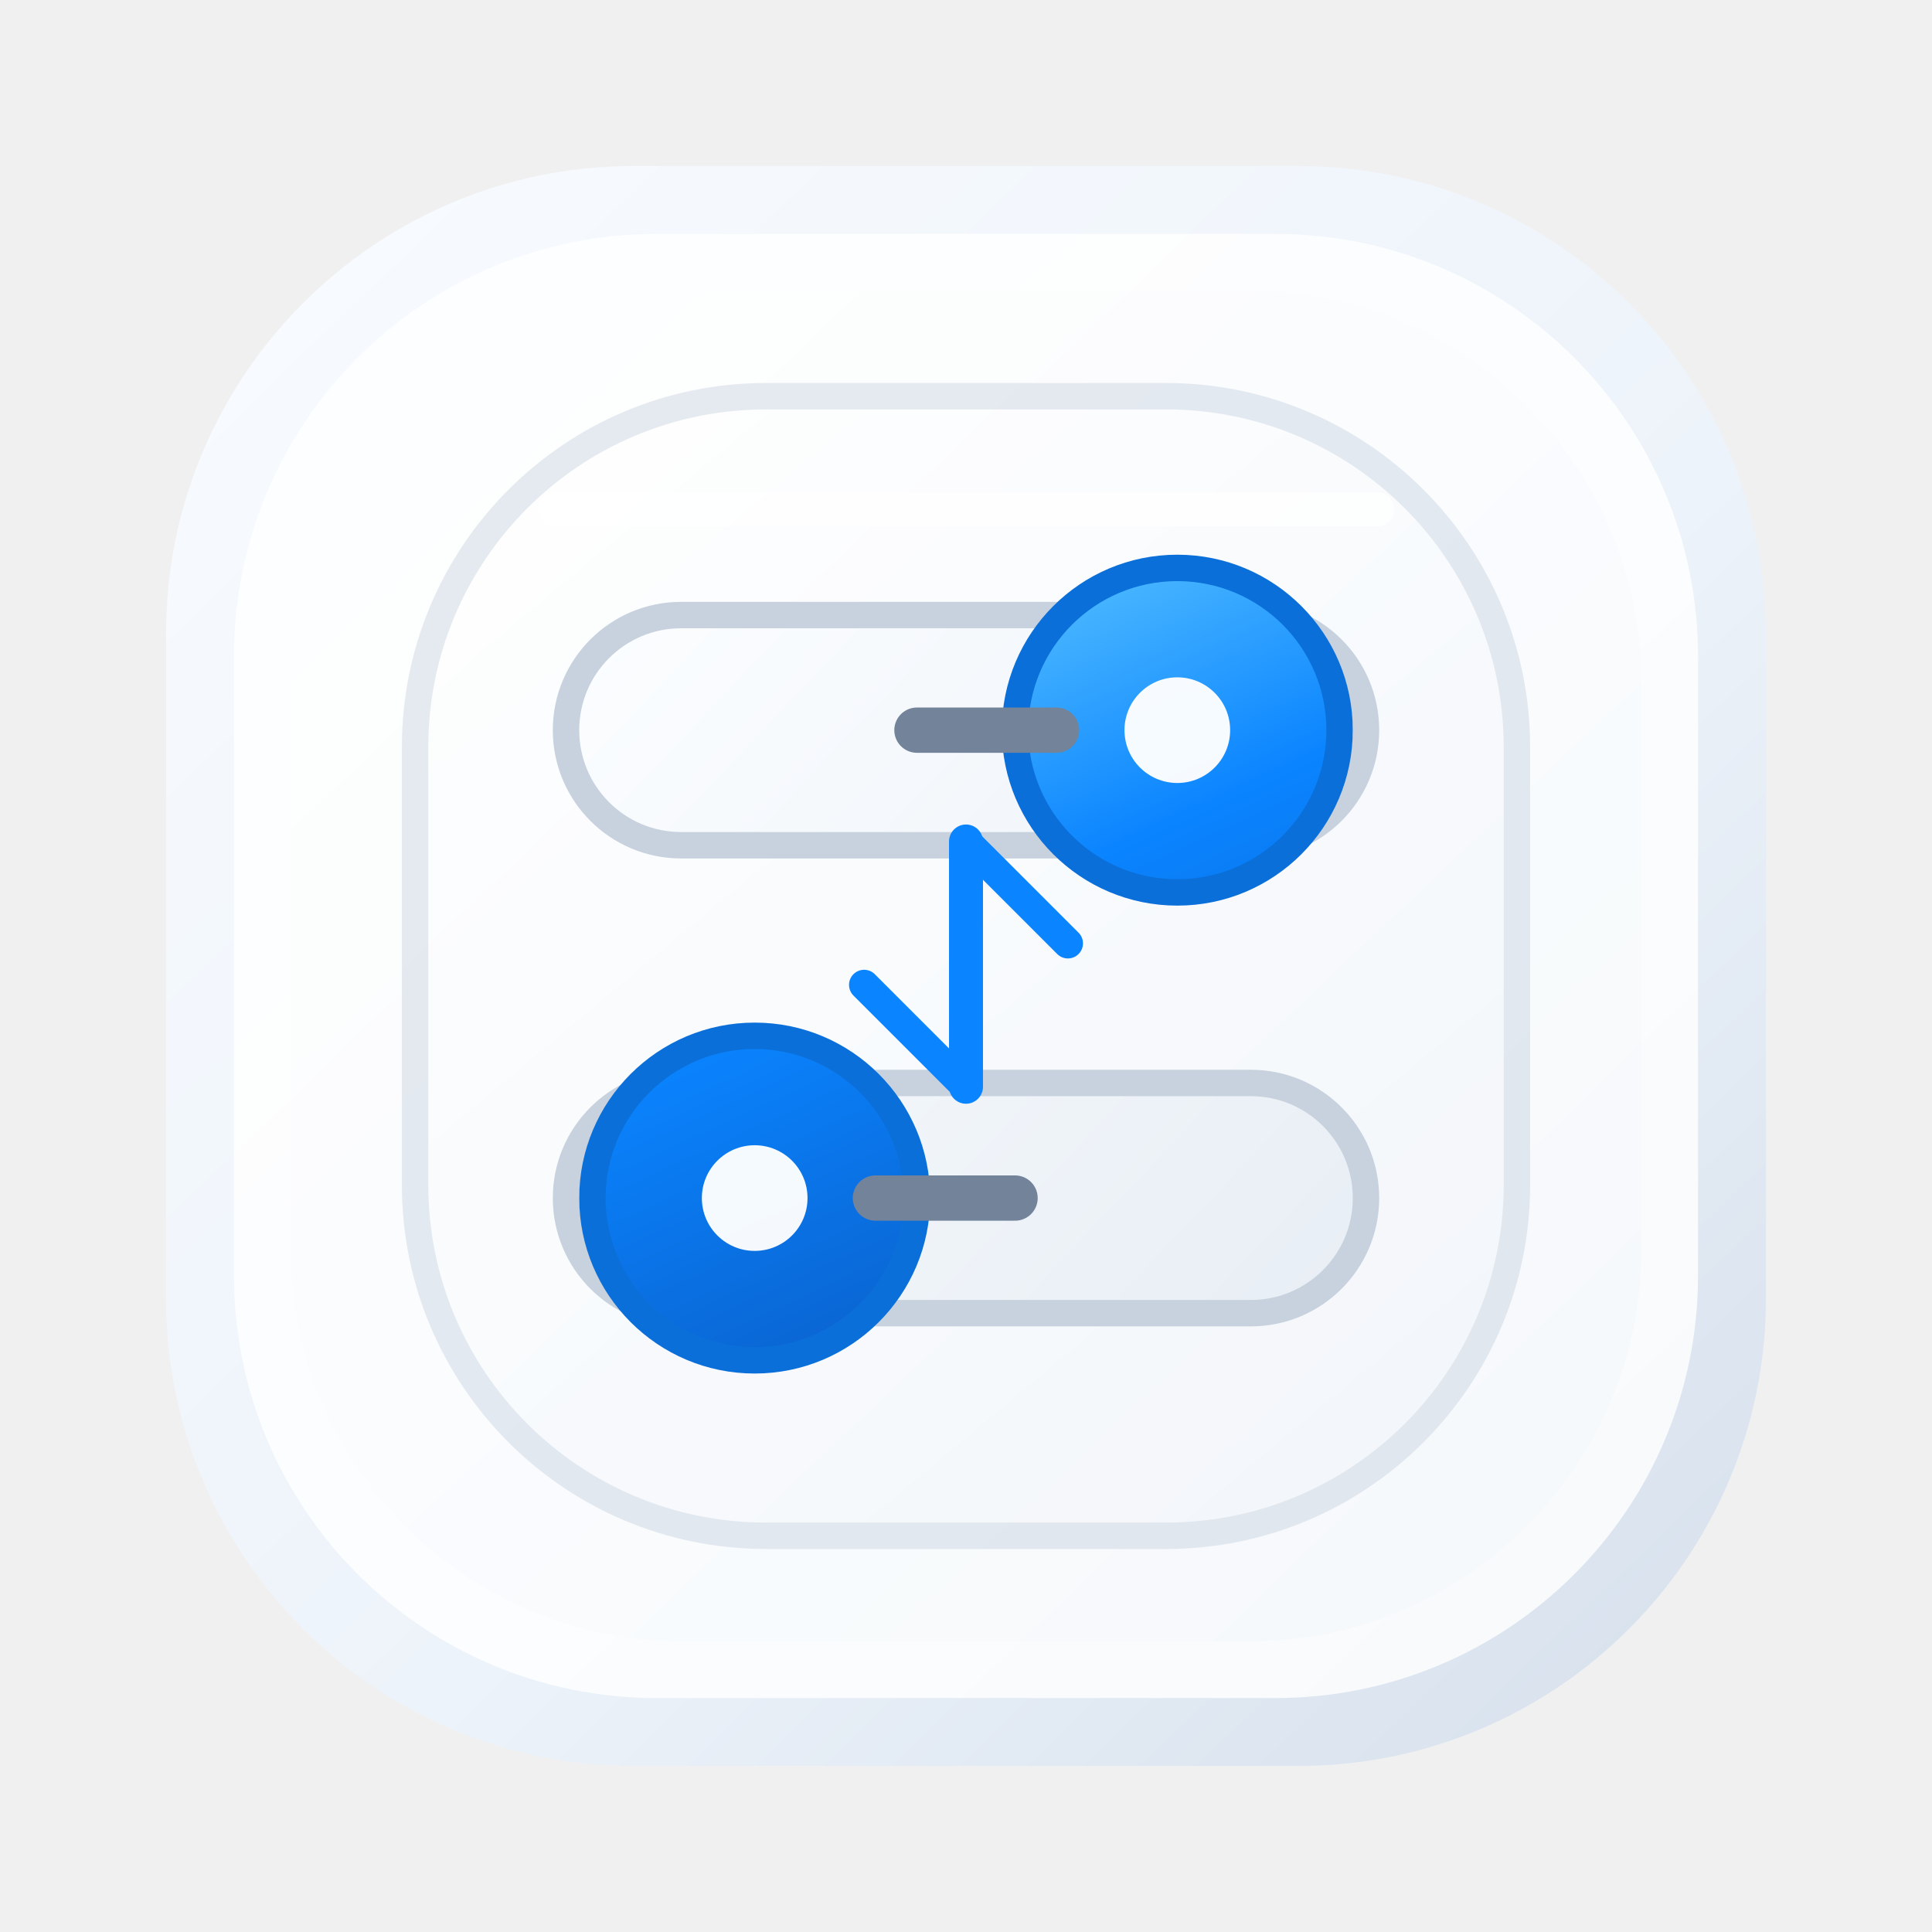
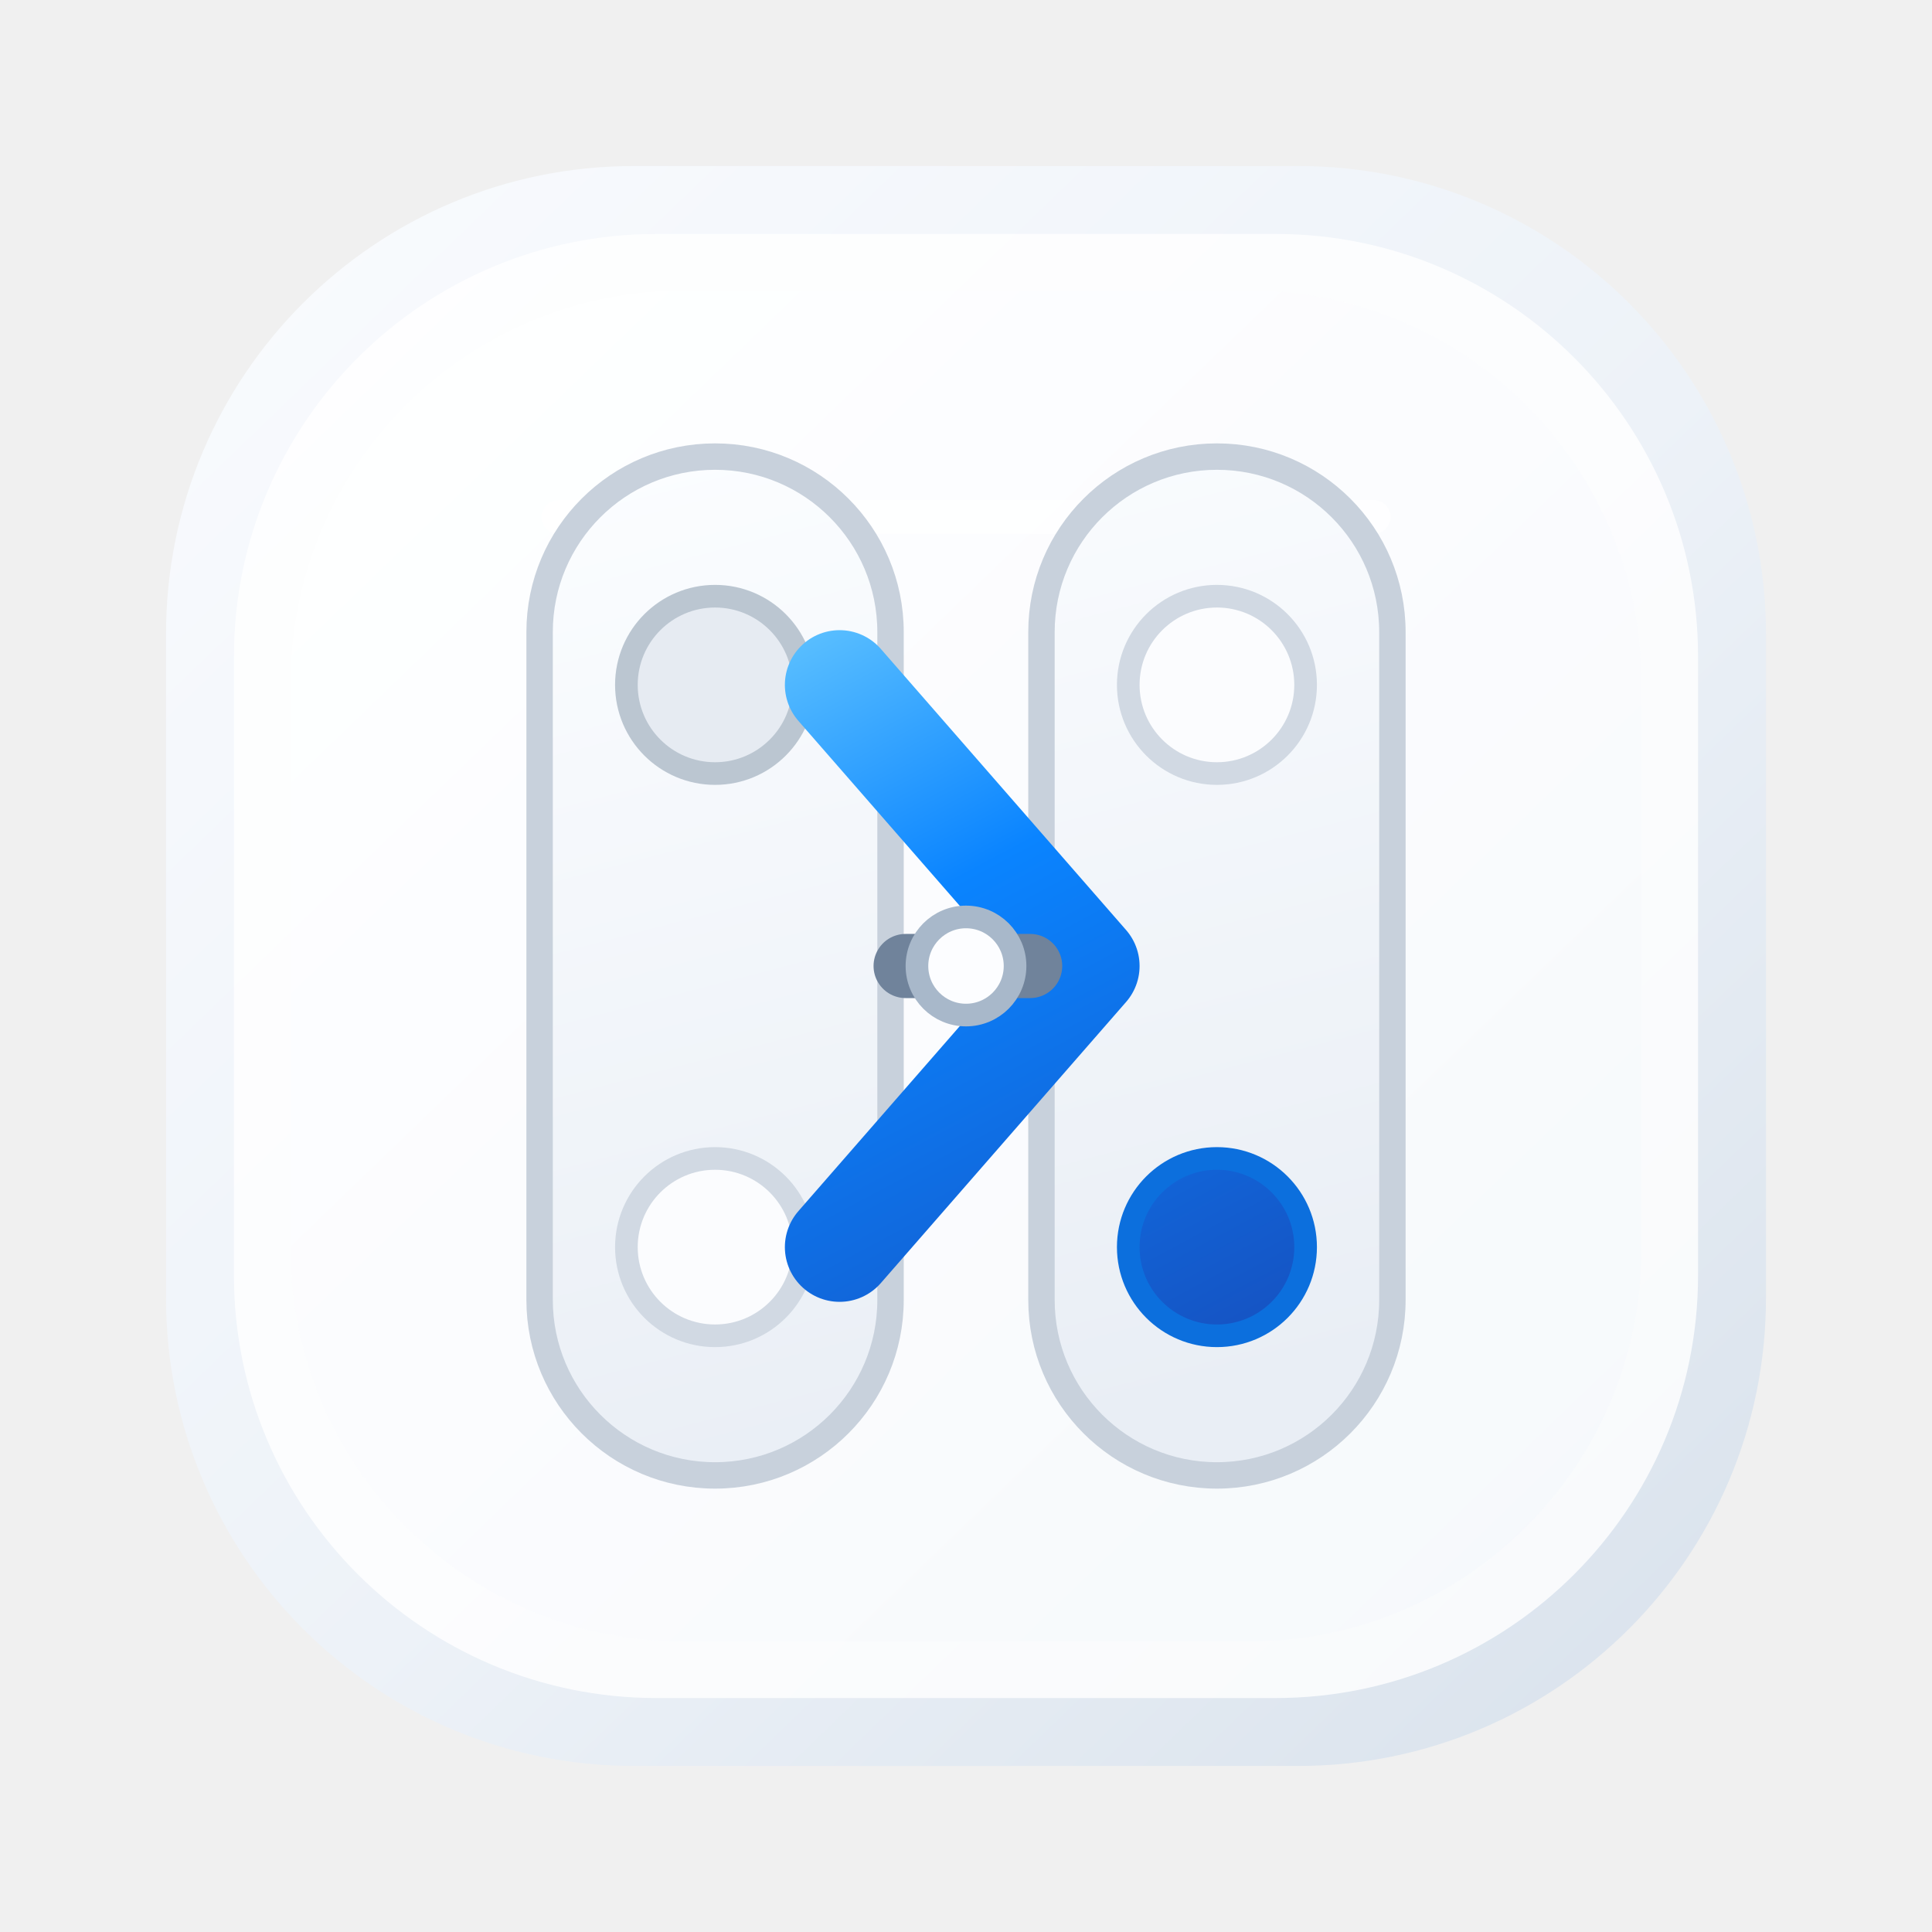
<svg xmlns="http://www.w3.org/2000/svg" width="1024" height="1024" viewBox="0 0 1024 1024">
  <defs>
    <linearGradient id="shell" x1="118" x2="904" y1="104" y2="920" gradientUnits="userSpaceOnUse">
-       <stop offset="0" stop-color="#F8FBFF" />
-       <stop offset="0.58" stop-color="#EDF3FA" />
-       <stop offset="1" stop-color="#D6E0EC" />
+       <stop offset="0" stop-color="#F9FBFE" />
+       <stop offset="0.54" stop-color="#EDF2F8" />
+       <stop offset="1" stop-color="#D9E2EC" />
    </linearGradient>
-     <linearGradient id="core" x1="178" x2="846" y1="158" y2="866" gradientUnits="userSpaceOnUse">
+     <linearGradient id="core" x1="168" x2="856" y1="156" y2="870" gradientUnits="userSpaceOnUse">
      <stop offset="0" stop-color="#FFFFFF" />
-       <stop offset="1" stop-color="#F3F7FB" />
+       <stop offset="1" stop-color="#F4F7FB" />
    </linearGradient>
-     <linearGradient id="plate" x1="272" x2="754" y1="226" y2="806" gradientUnits="userSpaceOnUse">
-       <stop offset="0" stop-color="#FFFFFF" />
-       <stop offset="1" stop-color="#F1F5FA" />
+     <linearGradient id="dock" x1="312" x2="452" y1="252" y2="790" gradientUnits="userSpaceOnUse">
+       <stop offset="0" stop-color="#FBFDFF" />
+       <stop offset="1" stop-color="#E9EEF5" />
    </linearGradient>
-     <linearGradient id="track" x1="322" x2="706" y1="332" y2="696" gradientUnits="userSpaceOnUse">
-       <stop offset="0" stop-color="#FBFDFF" />
-       <stop offset="1" stop-color="#E8EEF5" />
-     </linearGradient>
-     <linearGradient id="accent" x1="432" x2="612" y1="314" y2="706" gradientUnits="userSpaceOnUse">
-       <stop offset="0" stop-color="#64CCFF" />
-       <stop offset="0.44" stop-color="#0A84FF" />
-       <stop offset="1" stop-color="#0A5AC2" />
+     <linearGradient id="accent" x1="420" x2="644" y1="286" y2="706" gradientUnits="userSpaceOnUse">
+       <stop offset="0" stop-color="#72D1FF" />
+       <stop offset="0.42" stop-color="#0A84FF" />
+       <stop offset="1" stop-color="#1555C5" />
    </linearGradient>
  </defs>
  <rect x="88" y="88" width="848" height="848" rx="248" fill="url(#shell)" />
  <rect x="124" y="124" width="776" height="776" rx="224" fill="#FFFFFF" fill-opacity="0.82" />
-   <rect x="220" y="210" width="584" height="604" rx="186" fill="url(#plate)" stroke="#C7D2DE" stroke-width="14" />
-   <rect x="154" y="154" width="716" height="716" rx="208" fill="url(#core)" fill-opacity="0.56" />
-   <path d="M294 270H730" fill="none" stroke="#FFFFFF" stroke-opacity="0.72" stroke-width="18" stroke-linecap="round" />
-   <rect x="300" y="326" width="424" height="122" rx="61" fill="url(#track)" stroke="#C7D2DE" stroke-width="14" />
-   <rect x="300" y="574" width="424" height="122" rx="61" fill="url(#track)" stroke="#C7D2DE" stroke-width="14" />
-   <circle cx="624" cy="387" r="86" fill="url(#accent)" stroke="#0B6FD9" stroke-width="14" />
-   <circle cx="400" cy="635" r="86" fill="url(#accent)" stroke="#0B6FD9" stroke-width="14" />
-   <circle cx="624" cy="387" r="28" fill="#FFFFFF" fill-opacity="0.96" />
-   <circle cx="400" cy="635" r="28" fill="#FFFFFF" fill-opacity="0.96" />
-   <path d="M486 387H560" fill="none" stroke="#72839A" stroke-width="24" stroke-linecap="round" />
-   <path d="M464 635H538" fill="none" stroke="#72839A" stroke-width="24" stroke-linecap="round" />
-   <path d="M512 446V576" fill="none" stroke="#0A84FF" stroke-width="18" stroke-linecap="round" />
-   <path d="M512 446L566 500" fill="none" stroke="#0A84FF" stroke-width="16" stroke-linecap="round" stroke-linejoin="round" />
-   <path d="M512 576L458 522" fill="none" stroke="#0A84FF" stroke-width="16" stroke-linecap="round" stroke-linejoin="round" />
+   <rect x="154" y="154" width="716" height="716" rx="208" fill="url(#core)" fill-opacity="0.7" />
+   <path d="M296 274H728" fill="none" stroke="#FFFFFF" stroke-opacity="0.76" stroke-linecap="round" stroke-width="18" />
+   <rect x="286" y="242" width="186" height="540" rx="93" fill="url(#dock)" stroke="#C8D1DC" stroke-width="14" />
+   <rect x="552" y="242" width="186" height="540" rx="93" fill="url(#dock)" stroke="#C8D1DC" stroke-width="14" />
+   <circle cx="379" cy="363" r="47" fill="#E6EBF2" stroke="#BBC6D1" stroke-width="12" />
+   <circle cx="379" cy="661" r="47" fill="#FBFCFE" stroke="#D1D9E3" stroke-width="12" />
+   <circle cx="645" cy="363" r="47" fill="#FBFCFE" stroke="#D1D9E3" stroke-width="12" />
+   <circle cx="645" cy="661" r="47" fill="url(#accent)" stroke="#0C6FDD" stroke-width="12" />
+   <path d="M445 363L575 512L445 661" fill="none" stroke="url(#accent)" stroke-linecap="round" stroke-linejoin="round" stroke-width="58" />
+   <path d="M480 512H546" fill="none" stroke="#70839B" stroke-linecap="round" stroke-width="34" />
+   <circle cx="512" cy="512" r="26" fill="#FCFDFF" stroke="#A8B8CA" stroke-width="12" />
</svg>
